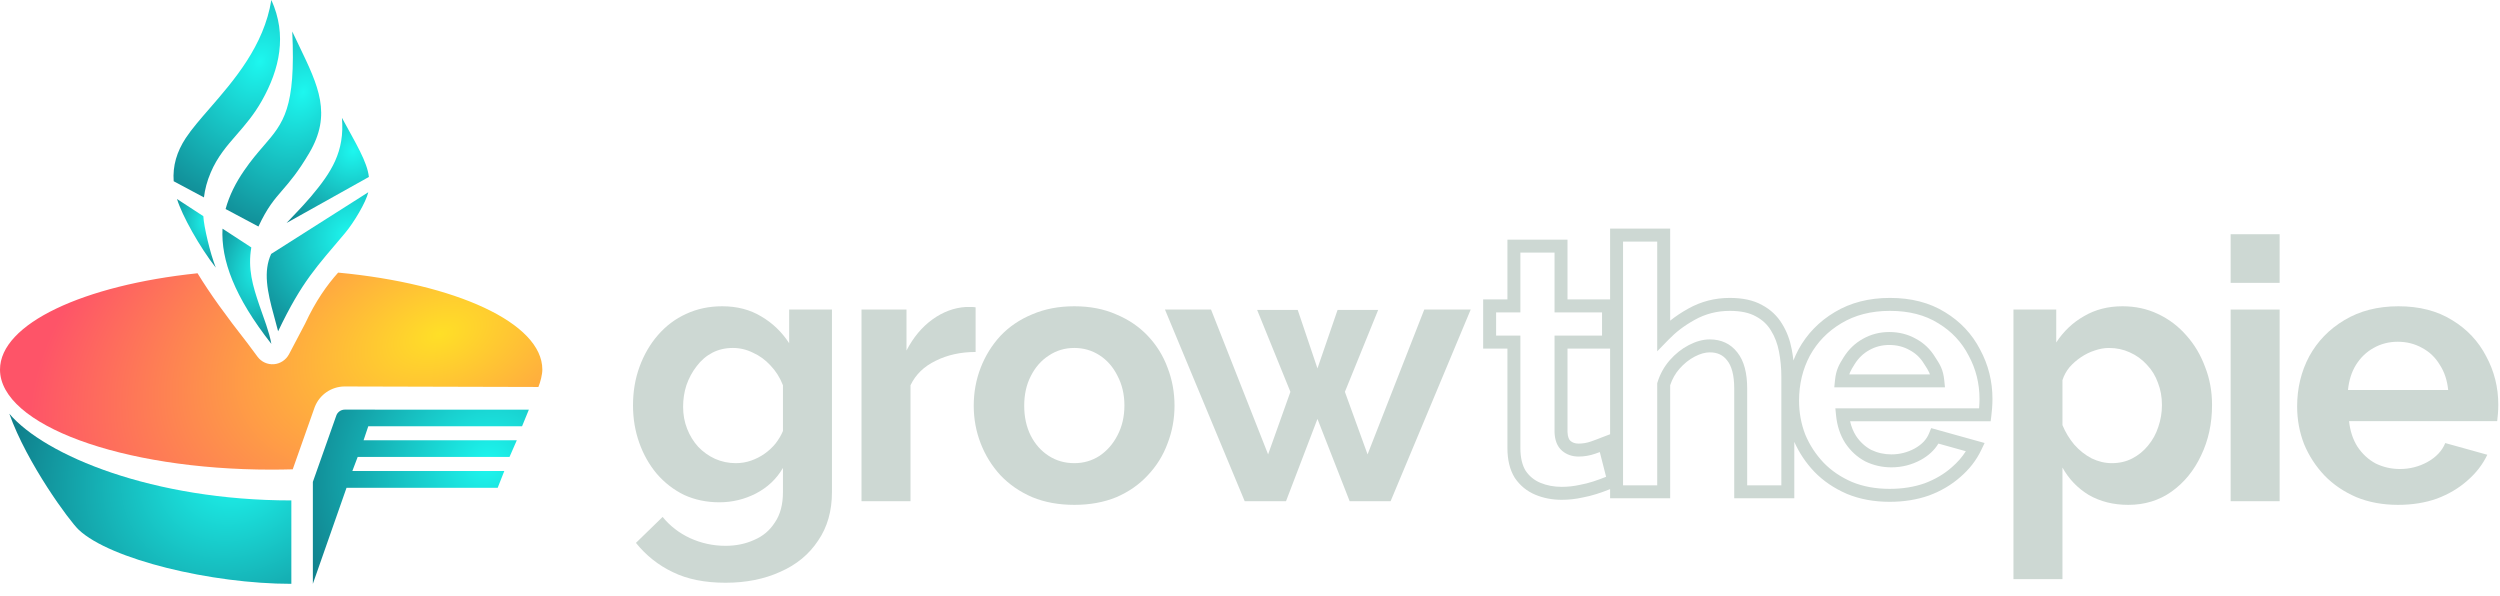
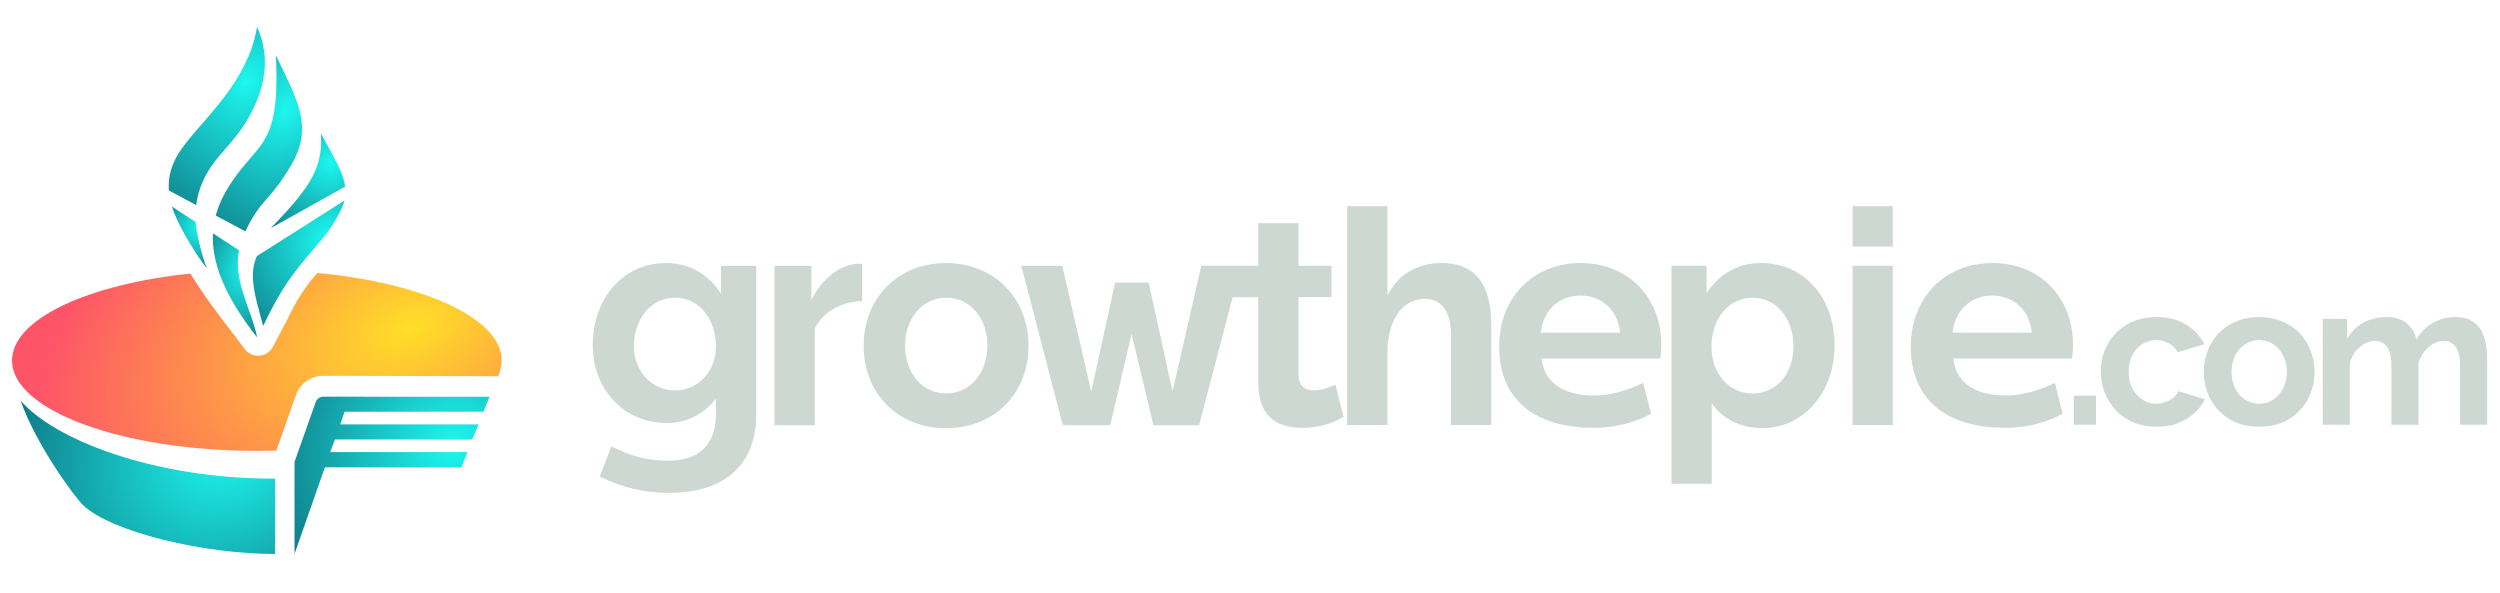
- <svg xmlns="http://www.w3.org/2000/svg" width="193" height="46" viewBox="0 0 193 46" fill="none">
-   <path d="M13.408 13.991C13.323 12.805 13.646 11.716 14.339 10.66C14.803 9.958 15.461 9.2 16.187 8.365C18.06 6.208 20.38 3.538 20.948 0C22.183 2.712 21.584 5.349 20.217 7.774C19.602 8.864 18.921 9.647 18.271 10.394C17.506 11.273 16.785 12.102 16.267 13.321C15.982 13.984 15.82 14.619 15.744 15.24L13.408 13.991Z" fill="url(#paint0_radial_998_17316)" />
-   <path d="M17.416 16.137C17.701 15.091 18.194 14.113 18.849 13.164C19.391 12.372 19.899 11.785 20.355 11.258C21.889 9.483 22.841 8.381 22.562 2.432C22.741 2.814 22.918 3.182 23.09 3.537L23.091 3.539C24.587 6.645 25.637 8.823 23.873 11.814C23.001 13.292 22.365 14.027 21.803 14.677C21.17 15.408 20.63 16.033 19.951 17.487L17.416 16.137Z" fill="url(#paint1_radial_998_17316)" />
-   <path d="M23.985 15.2C23.297 16.015 22.174 17.139 22.123 17.213L28.478 13.66C28.345 12.476 27.472 11.081 26.399 9.098C26.616 11.712 25.596 13.291 23.985 15.2Z" fill="url(#paint2_radial_998_17316)" />
-   <path d="M28.431 14.841C28.26 15.599 27.324 17.176 26.636 17.995C24.462 20.581 23.33 21.684 21.47 25.575C21.365 25.154 21.255 24.757 21.15 24.378C20.631 22.506 20.312 20.947 20.934 19.603L28.431 14.841Z" fill="url(#paint3_radial_998_17316)" />
-   <path d="M20.036 23.607C19.504 22.05 19.122 20.748 19.4 19.101L17.178 17.653C17.055 20.076 18.09 22.905 20.948 26.547C20.796 25.645 20.34 24.497 20.036 23.607Z" fill="url(#paint4_radial_998_17316)" />
-   <path d="M15.697 16.688C15.735 17.476 16.222 19.559 16.658 20.661C15.414 19.074 14.054 16.639 13.665 15.363L15.697 16.688Z" fill="url(#paint5_radial_998_17316)" />
-   <path d="M41.868 28.531C41.868 24.926 35.164 21.894 26.104 21.045C25.24 22.015 24.376 23.219 23.55 24.994L22.306 27.357C22.069 27.793 21.632 28.079 21.147 28.117C20.654 28.155 20.179 27.939 19.885 27.544L19.087 26.472C17.425 24.35 16.209 22.669 15.25 21.096C6.457 22.011 0 24.995 0 28.531C0 32.794 9.382 36.255 20.939 36.255C21.497 36.255 22.051 36.247 22.599 36.231L24.295 31.43L24.309 31.396C24.683 30.461 25.583 29.849 26.584 29.835H26.591L41.564 29.875C41.718 29.498 41.868 28.924 41.868 28.531Z" fill="url(#paint6_radial_998_17316)" />
-   <path d="M27.202 36.359H38.933L38.42 37.66H26.751L24.153 45.071V37.201L25.97 32.06C26.073 31.8 26.325 31.627 26.608 31.623L40.828 31.627L40.302 32.909H28.431L28.067 33.991H39.896L39.334 35.277H27.613L27.202 36.359Z" fill="url(#paint7_radial_998_17316)" />
-   <path d="M0.72 31.939C2.071 35.758 5.377 40.245 6.08 40.901C8.508 43.188 16.331 45.072 22.492 45.072V38.633C11.812 38.633 3.474 35.173 0.72 31.939Z" fill="url(#paint8_radial_998_17316)" />
-   <path fill-rule="evenodd" clip-rule="evenodd" d="M145.852 25.632C145.119 25.632 144.437 25.807 143.817 26.157C143.214 26.49 142.72 26.966 142.334 27.575L142.307 27.619C142.159 27.858 142.015 28.09 141.904 28.351C141.782 28.638 141.703 28.947 141.662 29.351L141.607 29.901H150.152L150.096 29.351C150.055 28.945 149.974 28.633 149.845 28.344C149.726 28.078 149.572 27.843 149.414 27.601L149.397 27.577C149.028 26.964 148.531 26.487 147.912 26.155C147.29 25.805 146.6 25.632 145.852 25.632ZM144.307 27.029C144.772 26.766 145.283 26.632 145.852 26.632C146.442 26.632 146.962 26.767 147.425 27.029L147.435 27.034C147.896 27.281 148.265 27.632 148.545 28.099L148.55 28.108L148.556 28.116C148.733 28.388 148.847 28.561 148.931 28.751C148.952 28.799 148.972 28.848 148.99 28.901H142.765C142.783 28.845 142.803 28.793 142.824 28.743C142.905 28.554 143.011 28.381 143.177 28.114L143.179 28.11L143.181 28.108C143.482 27.632 143.857 27.277 144.303 27.031L144.307 27.029Z" fill="#CDD8D3" />
-   <path fill-rule="evenodd" clip-rule="evenodd" d="M128.937 17.65H124.299V23.115H121.011V18.5H116.373V23.115H114.5V26.911H116.373V34.583C116.373 35.477 116.548 36.256 116.937 36.883L116.943 36.891L116.948 36.9C117.346 37.486 117.875 37.92 118.526 38.193C119.155 38.456 119.836 38.585 120.566 38.585C121.105 38.585 121.636 38.527 122.157 38.412C122.91 38.276 123.62 38.031 124.299 37.762V38.468H128.937V29.739C129.097 29.254 129.337 28.833 129.654 28.471C130.014 28.061 130.41 27.748 130.838 27.526C131.274 27.3 131.658 27.202 131.993 27.202C132.594 27.202 133.02 27.413 133.333 27.821L133.34 27.829C133.672 28.244 133.882 28.934 133.882 29.987V38.468H138.52V34.11C138.899 34.962 139.413 35.73 140.06 36.412L140.064 36.417C140.764 37.138 141.608 37.708 142.587 38.13L142.594 38.133C143.586 38.541 144.683 38.74 145.879 38.74C146.978 38.74 147.994 38.579 148.924 38.25L148.932 38.247C149.852 37.903 150.656 37.429 151.339 36.825C152.038 36.223 152.58 35.526 152.955 34.736L153.211 34.199L149.087 33.051L148.919 33.464C148.734 33.918 148.381 34.309 147.81 34.626C147.251 34.928 146.655 35.079 146.015 35.079C145.459 35.079 144.939 34.962 144.449 34.727C143.99 34.48 143.602 34.125 143.285 33.651C143.076 33.32 142.922 32.946 142.827 32.523H153.679L153.733 32.085C153.752 31.931 153.771 31.743 153.789 31.522L153.789 31.519C153.808 31.272 153.818 31.033 153.818 30.801C153.818 29.437 153.5 28.162 152.864 26.985C152.242 25.782 151.337 24.82 150.159 24.104C148.961 23.359 147.536 22.999 145.907 22.999C144.292 22.999 142.861 23.36 141.631 24.102C140.435 24.816 139.503 25.776 138.844 26.978L138.842 26.983C138.695 27.259 138.565 27.541 138.452 27.83C138.42 27.536 138.376 27.246 138.321 26.962C138.184 26.239 137.938 25.584 137.578 25.003C137.204 24.382 136.686 23.897 136.034 23.549C135.356 23.169 134.514 22.999 133.54 22.999C132.39 22.999 131.319 23.273 130.337 23.823C129.794 24.127 129.344 24.429 128.937 24.756V17.65ZM124.299 33.524V26.911H121.011V33.351C121.027 33.76 121.138 33.95 121.243 34.04C121.394 34.169 121.591 34.246 121.869 34.246C122.191 34.246 122.507 34.192 122.817 34.084C123.174 33.959 123.453 33.853 123.658 33.768L124.299 33.524ZM125.299 37.468V18.65H127.937V27.121L128.795 26.239C129.374 25.645 129.962 25.178 130.825 24.696C131.653 24.232 132.556 23.999 133.54 23.999C134.409 23.999 135.067 24.153 135.549 24.423L135.559 24.429C136.061 24.696 136.445 25.058 136.722 25.521L136.726 25.527C137.016 25.995 137.222 26.533 137.339 27.148L137.339 27.15C137.459 27.769 137.52 28.416 137.52 29.091V37.468H134.882V29.987C134.882 28.835 134.658 27.878 134.123 27.208C133.604 26.534 132.874 26.202 131.993 26.202C131.46 26.202 130.919 26.358 130.378 26.639C129.83 26.923 129.337 27.317 128.902 27.812C128.474 28.301 128.159 28.87 127.959 29.513L127.937 29.585V37.468H125.299ZM142.147 24.959C143.198 24.325 144.444 23.999 145.907 23.999C147.388 23.999 148.622 24.325 149.632 24.955L149.637 24.958C150.665 25.581 151.442 26.41 151.977 27.448L151.982 27.456C152.539 28.485 152.818 29.598 152.818 30.801C152.818 31.005 152.809 31.218 152.792 31.441L152.785 31.523H141.69L141.744 32.073C141.823 32.864 142.052 33.574 142.443 34.191L142.45 34.201C142.854 34.808 143.367 35.283 143.988 35.614L143.996 35.618L144.005 35.623C144.636 35.928 145.308 36.079 146.015 36.079C146.822 36.079 147.583 35.887 148.289 35.504L148.294 35.502C148.879 35.176 149.337 34.759 149.644 34.244L151.762 34.834C151.479 35.282 151.121 35.693 150.684 36.069L150.678 36.074C150.096 36.59 149.401 37.003 148.586 37.309C147.778 37.594 146.878 37.74 145.879 37.74C144.797 37.74 143.833 37.56 142.979 37.21C142.114 36.836 141.384 36.34 140.784 35.722C140.176 35.08 139.704 34.356 139.366 33.547C139.047 32.722 138.887 31.852 138.887 30.937C138.887 29.657 139.167 28.5 139.723 27.456C140.294 26.415 141.099 25.585 142.145 24.96L142.147 24.959ZM117.373 24.115V19.5H120.011V24.115H123.677V25.911H120.011V33.37L120.011 33.379C120.032 33.943 120.193 34.457 120.593 34.8C120.95 35.105 121.387 35.246 121.869 35.246C122.306 35.246 122.733 35.172 123.146 35.028L123.148 35.028C123.275 34.983 123.394 34.94 123.505 34.9L123.991 36.808C123.315 37.078 122.656 37.307 121.97 37.43L121.961 37.432L121.951 37.434C121.497 37.534 121.035 37.585 120.566 37.585C119.956 37.585 119.407 37.478 118.912 37.271C118.444 37.075 118.071 36.77 117.782 36.347C117.522 35.925 117.373 35.348 117.373 34.583V25.911H115.5V24.115H117.373Z" fill="#CDD8D3" />
-   <path fill-rule="evenodd" clip-rule="evenodd" d="M52.82 38.212C53.649 38.589 54.552 38.777 55.531 38.777C56.529 38.777 57.47 38.551 58.354 38.099C59.258 37.629 59.954 36.97 60.444 36.123V37.986C60.444 38.946 60.237 39.727 59.822 40.33C59.427 40.951 58.891 41.403 58.213 41.685C57.554 41.986 56.82 42.137 56.011 42.137C55.051 42.137 54.138 41.939 53.272 41.544C52.425 41.149 51.719 40.603 51.155 39.906L49.094 41.911C49.884 42.89 50.835 43.643 51.945 44.17C53.056 44.715 54.411 44.988 56.011 44.988C57.592 44.988 59.004 44.706 60.246 44.141C61.488 43.596 62.458 42.795 63.154 41.742C63.869 40.706 64.227 39.455 64.227 37.986V23.898H60.923V26.495C60.359 25.629 59.644 24.942 58.778 24.434C57.912 23.907 56.905 23.644 55.757 23.644C54.74 23.644 53.809 23.841 52.962 24.237C52.133 24.613 51.409 25.159 50.788 25.874C50.185 26.571 49.715 27.38 49.376 28.302C49.037 29.224 48.868 30.222 48.868 31.295C48.868 32.311 49.028 33.271 49.348 34.175C49.668 35.078 50.119 35.878 50.703 36.575C51.305 37.271 52.011 37.817 52.82 38.212ZM57.987 35.558C57.611 35.69 57.216 35.756 56.801 35.756C56.237 35.756 55.7 35.643 55.192 35.417C54.703 35.191 54.27 34.881 53.893 34.485C53.536 34.09 53.253 33.629 53.046 33.102C52.839 32.575 52.736 32.01 52.736 31.408C52.736 30.824 52.82 30.269 52.99 29.742C53.178 29.196 53.442 28.707 53.78 28.274C54.119 27.822 54.524 27.474 54.994 27.229C55.465 26.985 55.992 26.862 56.576 26.862C57.121 26.862 57.639 26.985 58.128 27.229C58.637 27.455 59.088 27.785 59.484 28.217C59.898 28.65 60.218 29.159 60.444 29.742V33.271C60.312 33.591 60.124 33.911 59.879 34.231C59.634 34.532 59.352 34.796 59.032 35.022C58.712 35.248 58.364 35.427 57.987 35.558Z" fill="#CDD8D3" />
-   <path d="M72.239 27.85C73.143 27.399 74.169 27.173 75.317 27.173V23.728C75.242 23.709 75.147 23.7 75.034 23.7H74.555C73.651 23.757 72.795 24.077 71.985 24.66C71.176 25.244 70.508 26.043 69.981 27.06V23.898H66.508V38.692H70.291V29.742C70.687 28.914 71.336 28.283 72.239 27.85Z" fill="#CDD8D3" />
-   <path fill-rule="evenodd" clip-rule="evenodd" d="M82.937 38.975C81.732 38.975 80.65 38.777 79.69 38.382C78.73 37.968 77.911 37.403 77.233 36.688C76.575 35.972 76.066 35.154 75.709 34.231C75.351 33.309 75.172 32.34 75.172 31.323C75.172 30.288 75.351 29.309 75.709 28.387C76.066 27.465 76.575 26.646 77.233 25.93C77.911 25.215 78.73 24.66 79.69 24.265C80.65 23.851 81.732 23.644 82.937 23.644C84.141 23.644 85.214 23.851 86.155 24.265C87.115 24.66 87.934 25.215 88.612 25.93C89.289 26.646 89.798 27.465 90.136 28.387C90.494 29.309 90.673 30.288 90.673 31.323C90.673 32.34 90.494 33.309 90.136 34.231C89.798 35.154 89.289 35.972 88.612 36.688C87.953 37.403 87.144 37.968 86.184 38.382C85.224 38.777 84.141 38.975 82.937 38.975ZM79.069 31.323C79.069 32.189 79.238 32.961 79.577 33.638C79.916 34.297 80.377 34.815 80.96 35.191C81.544 35.568 82.203 35.756 82.937 35.756C83.652 35.756 84.301 35.568 84.885 35.191C85.468 34.796 85.93 34.269 86.268 33.61C86.626 32.933 86.805 32.161 86.805 31.295C86.805 30.448 86.626 29.686 86.268 29.008C85.93 28.33 85.468 27.803 84.885 27.427C84.301 27.05 83.652 26.862 82.937 26.862C82.203 26.862 81.544 27.06 80.96 27.455C80.377 27.832 79.916 28.359 79.577 29.036C79.238 29.695 79.069 30.457 79.069 31.323Z" fill="#CDD8D3" />
-   <path d="M113.538 23.898H109.953L105.576 35.078L103.826 30.25L106.395 23.926H103.261L101.708 28.443L100.184 23.926H97.05L99.619 30.25L97.897 35.078L93.492 23.898H89.935L96.09 38.692H99.28L101.708 32.34L104.193 38.692H107.355L113.538 23.898Z" fill="#CDD8D3" />
-   <path fill-rule="evenodd" clip-rule="evenodd" d="M161.255 38.213C162.14 38.721 163.156 38.975 164.304 38.975C165.566 38.975 166.676 38.636 167.636 37.959C168.615 37.262 169.377 36.331 169.923 35.164C170.488 33.997 170.77 32.698 170.77 31.267C170.77 30.213 170.591 29.234 170.234 28.331C169.895 27.409 169.415 26.599 168.794 25.903C168.172 25.188 167.438 24.632 166.591 24.237C165.763 23.842 164.85 23.644 163.853 23.644C162.742 23.644 161.754 23.898 160.888 24.406C160.022 24.896 159.307 25.573 158.742 26.439V23.898H155.439V44.707H159.222V36.095C159.712 36.98 160.389 37.686 161.255 38.213ZM164.615 35.389C164.144 35.634 163.617 35.756 163.034 35.756C162.507 35.756 161.989 35.634 161.481 35.389C160.973 35.126 160.521 34.768 160.126 34.317C159.749 33.865 159.448 33.366 159.222 32.82V29.347C159.335 28.99 159.514 28.66 159.759 28.359C160.022 28.058 160.323 27.795 160.662 27.569C161.001 27.343 161.349 27.173 161.707 27.06C162.083 26.929 162.45 26.863 162.808 26.863C163.391 26.863 163.928 26.976 164.417 27.202C164.926 27.427 165.368 27.747 165.744 28.162C166.121 28.557 166.403 29.018 166.591 29.545C166.798 30.072 166.902 30.646 166.902 31.267C166.902 31.851 166.808 32.415 166.62 32.961C166.45 33.488 166.187 33.968 165.829 34.401C165.49 34.815 165.086 35.145 164.615 35.389Z" fill="#CDD8D3" />
-   <path d="M172.205 38.693V23.898H175.988V38.693H172.205Z" fill="#CDD8D3" />
-   <path d="M172.205 21.837V18.082H175.988V21.837H172.205Z" fill="#CDD8D3" />
-   <path fill-rule="evenodd" clip-rule="evenodd" d="M181.913 38.382C182.873 38.777 183.946 38.975 185.132 38.975C186.223 38.975 187.221 38.815 188.125 38.495C189.028 38.156 189.809 37.695 190.468 37.112C191.146 36.528 191.663 35.86 192.021 35.107L188.774 34.204C188.529 34.806 188.068 35.295 187.39 35.672C186.732 36.029 186.026 36.208 185.273 36.208C184.614 36.208 183.993 36.067 183.409 35.785C182.845 35.484 182.374 35.051 181.998 34.486C181.64 33.921 181.424 33.262 181.348 32.51H192.783C192.802 32.359 192.821 32.171 192.84 31.945C192.858 31.7 192.868 31.465 192.868 31.239C192.868 29.903 192.557 28.66 191.936 27.512C191.334 26.345 190.458 25.413 189.31 24.717C188.162 24.002 186.779 23.644 185.16 23.644C183.56 23.644 182.167 24.002 180.981 24.717C179.814 25.413 178.911 26.345 178.271 27.512C177.65 28.679 177.339 29.969 177.339 31.38C177.339 32.397 177.518 33.366 177.876 34.288C178.252 35.192 178.779 36.001 179.457 36.716C180.134 37.413 180.953 37.968 181.913 38.382ZM189 30.11H181.264C181.339 29.357 181.546 28.707 181.885 28.162C182.242 27.597 182.694 27.164 183.24 26.863C183.805 26.543 184.426 26.383 185.103 26.383C185.8 26.383 186.43 26.543 186.995 26.863C187.56 27.164 188.012 27.597 188.35 28.162C188.708 28.707 188.924 29.357 189 30.11Z" fill="#CDD8D3" />
+ <svg xmlns="http://www.w3.org/2000/svg" width="194" height="46" viewBox="0 0 194 46" fill="none">
+   <path d="M13.103 14.78C13.026 13.704 13.319 12.716 13.948 11.757C14.369 11.12 14.966 10.432 15.625 9.674C17.325 7.716 19.431 5.293 19.947 2.082C21.067 4.543 20.524 6.937 19.283 9.138C18.725 10.127 18.107 10.838 17.517 11.516C16.823 12.314 16.168 13.066 15.698 14.172C15.439 14.774 15.292 15.35 15.223 15.914L13.103 14.78Z" fill="url(#paint0_radial_22531_2222)" />
+   <path d="M16.741 16.728C17 15.779 17.447 14.891 18.042 14.03C18.534 13.311 18.995 12.778 19.409 12.3C20.801 10.689 21.665 9.688 21.412 4.289C21.574 4.636 21.735 4.97 21.891 5.292L21.892 5.294C23.25 8.113 24.203 10.09 22.602 12.804C21.81 14.146 21.233 14.813 20.723 15.403C20.148 16.066 19.658 16.634 19.042 17.953L16.741 16.728Z" fill="url(#paint1_radial_22531_2222)" />
+   <path d="M22.703 15.877C22.079 16.617 21.059 17.637 21.013 17.704L26.781 14.48C26.66 13.405 25.868 12.139 24.894 10.339C25.091 12.712 24.165 14.145 22.703 15.877Z" fill="url(#paint2_radial_22531_2222)" />
+   <path d="M26.738 15.552C26.583 16.24 25.734 17.671 25.109 18.414C23.136 20.762 22.109 21.763 20.421 25.294C20.325 24.912 20.225 24.552 20.13 24.208C19.659 22.509 19.37 21.094 19.934 19.874L26.738 15.552Z" fill="url(#paint3_radial_22531_2222)" />
+   <path d="M19.119 23.508C18.636 22.095 18.29 20.914 18.542 19.419L16.525 18.105C16.413 20.304 17.353 22.871 19.947 26.177C19.809 25.358 19.395 24.316 19.119 23.508Z" fill="url(#paint4_radial_22531_2222)" />
+   <path d="M15.181 17.229C15.215 17.944 15.657 19.834 16.053 20.834C14.924 19.394 13.69 17.184 13.337 16.026L15.181 17.229Z" fill="url(#paint5_radial_22531_2222)" />
+   <path d="M38.934 27.977C38.934 24.705 32.849 21.953 24.626 21.183C23.842 22.063 23.058 23.156 22.308 24.767L21.179 26.912C20.964 27.307 20.567 27.567 20.127 27.601C19.68 27.636 19.249 27.44 18.982 27.081L18.258 26.108C16.749 24.182 15.646 22.657 14.775 21.229C6.794 22.059 0.934 24.768 0.934 27.977C0.934 31.846 9.449 34.987 19.939 34.987C20.445 34.987 20.948 34.98 21.445 34.966L22.985 30.608L22.997 30.577C23.337 29.729 24.154 29.173 25.062 29.16H25.068L38.658 29.197C38.798 28.855 38.934 28.334 38.934 27.977Z" fill="url(#paint6_radial_22531_2222)" />
+   <path d="M25.623 35.082H36.27L35.804 36.263H25.213L22.855 42.989V35.846L24.505 31.18C24.598 30.944 24.827 30.787 25.084 30.783L37.99 30.787L37.513 31.951H26.738L26.408 32.933H37.144L36.634 34.1H25.996L25.623 35.082Z" fill="url(#paint7_radial_22531_2222)" />
+   <path d="M1.588 31.07C2.814 34.537 5.814 38.609 6.452 39.205C8.656 41.281 15.756 42.989 21.348 42.989V37.145C11.655 37.145 4.087 34.006 1.588 31.07Z" fill="url(#paint8_radial_22531_2222)" />
+   <path d="M160.866 26.758C160.866 23.078 158.303 20.412 154.621 20.412C150.892 20.412 148.276 23.125 148.276 26.877C148.276 30.934 150.933 33.199 155.64 33.199C157.18 33.204 158.699 32.832 160.067 32.114L159.461 29.707C158.227 30.321 156.858 30.695 155.662 30.695C153.222 30.695 151.748 29.633 151.585 27.818H160.789C160.818 27.561 160.866 27.136 160.866 26.758ZM151.522 25.815C151.684 24.139 152.872 22.937 154.597 22.937C156.321 22.937 157.511 24.139 157.673 25.815H151.522Z" fill="#CDD8D3" />
+   <path d="M146.883 16H143.761V19.138H146.883V16Z" fill="#CDD8D3" />
+   <path d="M146.883 20.624H143.761V32.986H146.883V20.624Z" fill="#CDD8D3" />
+   <path d="M136.654 20.412C134.813 20.412 133.368 21.309 132.436 22.747V20.624H129.71V37.541H132.832V31.282C133.646 32.519 135.101 33.225 136.794 33.225C139.894 33.225 142.363 30.511 142.363 26.783C142.363 23.055 139.964 20.412 136.654 20.412ZM136.003 30.534C134.162 30.534 132.811 29 132.811 26.9C132.811 24.706 134.162 23.102 136.003 23.102C137.845 23.102 139.173 24.706 139.173 26.9C139.171 29 137.842 30.534 136.002 30.534H136.003Z" fill="#CDD8D3" />
+   <path d="M122.67 20.412C118.943 20.412 116.333 23.125 116.333 26.877C116.333 30.934 118.988 33.199 123.697 33.199C125.238 33.204 126.756 32.832 128.124 32.114L127.512 29.707C126.277 30.321 124.909 30.695 123.715 30.695C121.274 30.695 119.8 29.633 119.636 27.818H128.846C128.869 27.557 128.916 27.132 128.916 26.755C128.916 23.083 126.352 20.412 122.67 20.412ZM119.571 25.815C119.734 24.139 120.923 22.937 122.648 22.937C124.372 22.937 125.56 24.139 125.723 25.815H119.571Z" fill="#CDD8D3" />
+   <path d="M111.88 20.411C110.996 20.398 110.124 20.623 109.355 21.064C108.585 21.504 108.107 22.145 107.663 22.918V16H104.539V32.986H107.663V27.366C107.663 24.935 108.782 23.189 110.554 23.189C111.835 23.189 112.604 24.132 112.604 26.043V32.98H115.726V25.272C115.725 22.589 114.862 20.411 111.88 20.411Z" fill="#CDD8D3" />
+   <path d="M101.928 30.298C101.277 30.298 100.763 29.944 100.763 29.094V23.054H103.325V20.624H100.763V17.318H97.641V20.624H93.214L90.991 30.384L89.136 21.93H86.533L84.678 30.395L82.433 20.632H79.256L82.471 32.995H86.153L87.812 25.912L89.509 32.995H93.051L95.654 23.062H97.642V29.684C97.642 32.113 98.853 33.199 101.044 33.199C102.171 33.205 103.279 32.912 104.259 32.351L103.628 29.848C103.255 30.015 102.58 30.298 101.928 30.298Z" fill="#CDD8D3" />
+   <path d="M73.429 20.412C69.7 20.412 67.021 23.102 67.021 26.836C67.021 30.57 69.7 33.23 73.429 33.23C77.134 33.23 79.814 30.541 79.814 26.836C79.814 23.131 77.134 20.412 73.429 20.412ZM73.429 30.534C71.588 30.534 70.236 28.976 70.236 26.829C70.236 24.683 71.588 23.102 73.429 23.102C75.271 23.102 76.622 24.658 76.622 26.806C76.622 28.954 75.27 30.534 73.429 30.534Z" fill="#CDD8D3" />
+   <path d="M62.965 23.266V20.631H60.099V32.993H63.222V25.508C63.873 24.116 65.482 23.367 66.904 23.367V20.482L66.741 20.459C65.249 20.459 63.827 21.568 62.965 23.266Z" fill="#CDD8D3" />
+   <path d="M160.924 32.957V30.701H162.648V32.957H160.924Z" fill="#CDD8D3" />
+   <path d="M167.363 33.114C166.694 33.114 166.093 33.004 165.56 32.785C165.028 32.555 164.573 32.242 164.197 31.845C163.821 31.437 163.528 30.977 163.32 30.466C163.121 29.954 163.022 29.416 163.022 28.852C163.022 28.078 163.194 27.373 163.539 26.736C163.894 26.088 164.396 25.571 165.043 25.185C165.691 24.798 166.459 24.605 167.347 24.605C168.235 24.605 168.998 24.798 169.635 25.185C170.272 25.571 170.747 26.078 171.061 26.705L169.008 27.331C168.83 27.029 168.595 26.799 168.303 26.642C168.01 26.475 167.686 26.391 167.331 26.391C166.934 26.391 166.569 26.496 166.234 26.705C165.91 26.903 165.654 27.19 165.466 27.567C165.278 27.932 165.184 28.36 165.184 28.852C165.184 29.332 165.278 29.76 165.466 30.137C165.665 30.502 165.926 30.795 166.25 31.014C166.574 31.223 166.934 31.328 167.331 31.328C167.582 31.328 167.817 31.286 168.036 31.202C168.266 31.119 168.47 31.004 168.648 30.857C168.825 30.711 168.956 30.544 169.039 30.356L171.092 30.983C170.904 31.39 170.627 31.756 170.262 32.08C169.906 32.404 169.483 32.66 168.992 32.847C168.512 33.025 167.968 33.114 167.363 33.114Z" fill="#CDD8D3" />
+   <path d="M175.316 33.114C174.648 33.114 174.047 33.004 173.514 32.785C172.982 32.555 172.527 32.242 172.151 31.845C171.785 31.448 171.503 30.993 171.305 30.481C171.106 29.969 171.007 29.431 171.007 28.867C171.007 28.293 171.106 27.749 171.305 27.237C171.503 26.726 171.785 26.271 172.151 25.874C172.527 25.477 172.982 25.169 173.514 24.95C174.047 24.72 174.648 24.605 175.316 24.605C175.985 24.605 176.581 24.72 177.103 24.95C177.636 25.169 178.09 25.477 178.466 25.874C178.842 26.271 179.124 26.726 179.313 27.237C179.511 27.749 179.61 28.293 179.61 28.867C179.61 29.431 179.511 29.969 179.313 30.481C179.124 30.993 178.842 31.448 178.466 31.845C178.101 32.242 177.651 32.555 177.119 32.785C176.586 33.004 175.985 33.114 175.316 33.114ZM173.17 28.867C173.17 29.348 173.264 29.776 173.452 30.152C173.64 30.518 173.896 30.805 174.22 31.014C174.543 31.223 174.909 31.328 175.316 31.328C175.713 31.328 176.074 31.223 176.398 31.014C176.722 30.795 176.978 30.502 177.166 30.137C177.364 29.76 177.463 29.332 177.463 28.852C177.463 28.381 177.364 27.958 177.166 27.582C176.978 27.206 176.722 26.913 176.398 26.705C176.074 26.496 175.713 26.391 175.316 26.391C174.909 26.391 174.543 26.501 174.22 26.72C173.896 26.929 173.64 27.222 173.452 27.598C173.264 27.963 173.17 28.387 173.17 28.867Z" fill="#CDD8D3" />
+   <path d="M193 32.957H190.9V28.35C190.9 27.702 190.785 27.227 190.555 26.924C190.336 26.611 190.028 26.454 189.631 26.454C189.223 26.454 188.832 26.616 188.455 26.94C188.09 27.253 187.829 27.666 187.672 28.178V32.957H185.572V28.35C185.572 27.692 185.457 27.211 185.227 26.908C185.008 26.605 184.7 26.454 184.303 26.454C183.895 26.454 183.504 26.611 183.127 26.924C182.762 27.237 182.501 27.65 182.344 28.162V32.957H180.244V24.746H182.14V26.266C182.454 25.733 182.872 25.326 183.394 25.044C183.916 24.751 184.517 24.605 185.196 24.605C185.875 24.605 186.403 24.772 186.779 25.106C187.165 25.441 187.411 25.853 187.515 26.344C187.85 25.78 188.273 25.352 188.785 25.059C189.307 24.756 189.892 24.605 190.54 24.605C191.052 24.605 191.464 24.699 191.778 24.887C192.102 25.064 192.352 25.31 192.53 25.623C192.707 25.926 192.828 26.271 192.89 26.658C192.963 27.044 193 27.436 193 27.833V32.957Z" fill="#CDD8D3" />
+   <path d="M55.951 22.795C55.018 21.355 53.574 20.412 51.694 20.412C48.377 20.412 46 23.102 46 26.806C46 30.203 48.4 32.822 51.732 32.822C52.47 32.831 53.2 32.665 53.864 32.337C54.528 32.01 55.106 31.529 55.554 30.934V32.161C55.554 34.497 54.226 35.747 51.896 35.747C50.194 35.747 48.937 35.393 47.445 34.639L46.535 36.975C48.203 37.814 50.041 38.25 51.904 38.248C56.239 38.248 58.686 36.054 58.686 32.161V20.631H55.951V22.795ZM52.384 30.298C50.544 30.298 49.192 28.765 49.192 26.9C49.192 24.706 50.544 23.102 52.384 23.102C54.224 23.102 55.554 24.706 55.554 26.9C55.554 28.765 54.226 30.298 52.384 30.298Z" fill="#CDD8D3" />
  <defs>
-     <radialGradient id="paint0_radial_998_17316" cx="0" cy="0" r="1" gradientUnits="userSpaceOnUse" gradientTransform="translate(20.0741 4.73381) rotate(117.912) scale(13.0099 10.041)">
+     <radialGradient id="paint0_radial_22531_2222" cx="0" cy="0" r="1" gradientUnits="userSpaceOnUse" gradientTransform="translate(19.1535 6.37851) rotate(117.912) scale(11.808 9.11336)">
      <stop stop-color="#1DF7EF" />
      <stop offset="1" stop-color="#10808C" />
    </radialGradient>
-     <radialGradient id="paint1_radial_998_17316" cx="0" cy="0" r="1" gradientUnits="userSpaceOnUse" gradientTransform="translate(23.4086 7.10799) rotate(115.692) scale(12.6028 9.18639)">
+     <radialGradient id="paint1_radial_22531_2222" cx="0" cy="0" r="1" gradientUnits="userSpaceOnUse" gradientTransform="translate(22.1799 8.53338) rotate(115.692) scale(11.4385 8.3377)">
      <stop stop-color="#1DF7EF" />
      <stop offset="1" stop-color="#10808C" />
    </radialGradient>
-     <radialGradient id="paint2_radial_998_17316" cx="0" cy="0" r="1" gradientUnits="userSpaceOnUse" gradientTransform="translate(27.2838 11.6183) rotate(127.548) scale(7.72106 6.96057)">
+     <radialGradient id="paint2_radial_22531_2222" cx="0" cy="0" r="1" gradientUnits="userSpaceOnUse" gradientTransform="translate(25.6972 12.6269) rotate(127.548) scale(7.00774 6.31751)">
      <stop stop-color="#1DF7EF" />
      <stop offset="1" stop-color="#10808C" />
    </radialGradient>
-     <radialGradient id="paint3_radial_998_17316" cx="0" cy="0" r="1" gradientUnits="userSpaceOnUse" gradientTransform="translate(26.9579 18.175) rotate(125.634) scale(9.96278 8.80191)">
+     <radialGradient id="paint3_radial_22531_2222" cx="0" cy="0" r="1" gradientUnits="userSpaceOnUse" gradientTransform="translate(25.4014 18.5779) rotate(125.634) scale(9.04236 7.98874)">
      <stop stop-color="#1DF7EF" />
      <stop offset="1" stop-color="#10808C" />
    </radialGradient>
-     <radialGradient id="paint4_radial_998_17316" cx="0" cy="0" r="1" gradientUnits="userSpaceOnUse" gradientTransform="translate(20.2379 20.416) rotate(112.642) scale(7.26953 4.81909)">
+     <radialGradient id="paint4_radial_22531_2222" cx="0" cy="0" r="1" gradientUnits="userSpaceOnUse" gradientTransform="translate(19.3022 20.6119) rotate(112.642) scale(6.59793 4.37388)">
      <stop stop-color="#1DF7EF" />
      <stop offset="1" stop-color="#10808C" />
    </radialGradient>
-     <radialGradient id="paint5_radial_998_17316" cx="0" cy="0" r="1" gradientUnits="userSpaceOnUse" gradientTransform="translate(16.0956 17.0089) rotate(119.008) scale(4.56987 3.61603)">
+     <radialGradient id="paint5_radial_22531_2222" cx="0" cy="0" r="1" gradientUnits="userSpaceOnUse" gradientTransform="translate(15.5426 17.5195) rotate(119.008) scale(4.14768 3.28196)">
      <stop stop-color="#1DF7EF" />
      <stop offset="1" stop-color="#10808C" />
    </radialGradient>
-     <radialGradient id="paint6_radial_998_17316" cx="0" cy="0" r="1" gradientUnits="userSpaceOnUse" gradientTransform="translate(34 25.7694) rotate(159.689) scale(33.0552 20.0765)">
+     <radialGradient id="paint6_radial_22531_2222" cx="0" cy="0" r="1" gradientUnits="userSpaceOnUse" gradientTransform="translate(31.7929 25.4706) rotate(159.689) scale(30.0014 18.2218)">
      <stop stop-color="#FFDF27" />
      <stop offset="1" stop-color="#FE5468" />
    </radialGradient>
-     <radialGradient id="paint7_radial_998_17316" cx="0" cy="0" r="1" gradientUnits="userSpaceOnUse" gradientTransform="translate(37.6942 35.8002) rotate(140.592) scale(15.9797 14.6242)">
+     <radialGradient id="paint7_radial_22531_2222" cx="0" cy="0" r="1" gradientUnits="userSpaceOnUse" gradientTransform="translate(35.1458 34.5747) rotate(140.592) scale(14.5034 13.2732)">
      <stop stop-color="#1DF7EF" />
      <stop offset="1" stop-color="#10808C" />
    </radialGradient>
-     <radialGradient id="paint8_radial_998_17316" cx="0" cy="0" r="1" gradientUnits="userSpaceOnUse" gradientTransform="translate(18.4007 36.0178) rotate(148.427) scale(18.9214 15.7481)">
+     <radialGradient id="paint8_radial_22531_2222" cx="0" cy="0" r="1" gradientUnits="userSpaceOnUse" gradientTransform="translate(17.6348 34.7723) rotate(148.427) scale(17.1733 14.2932)">
      <stop stop-color="#1DF7EF" />
      <stop offset="1" stop-color="#10808C" />
    </radialGradient>
  </defs>
</svg>
